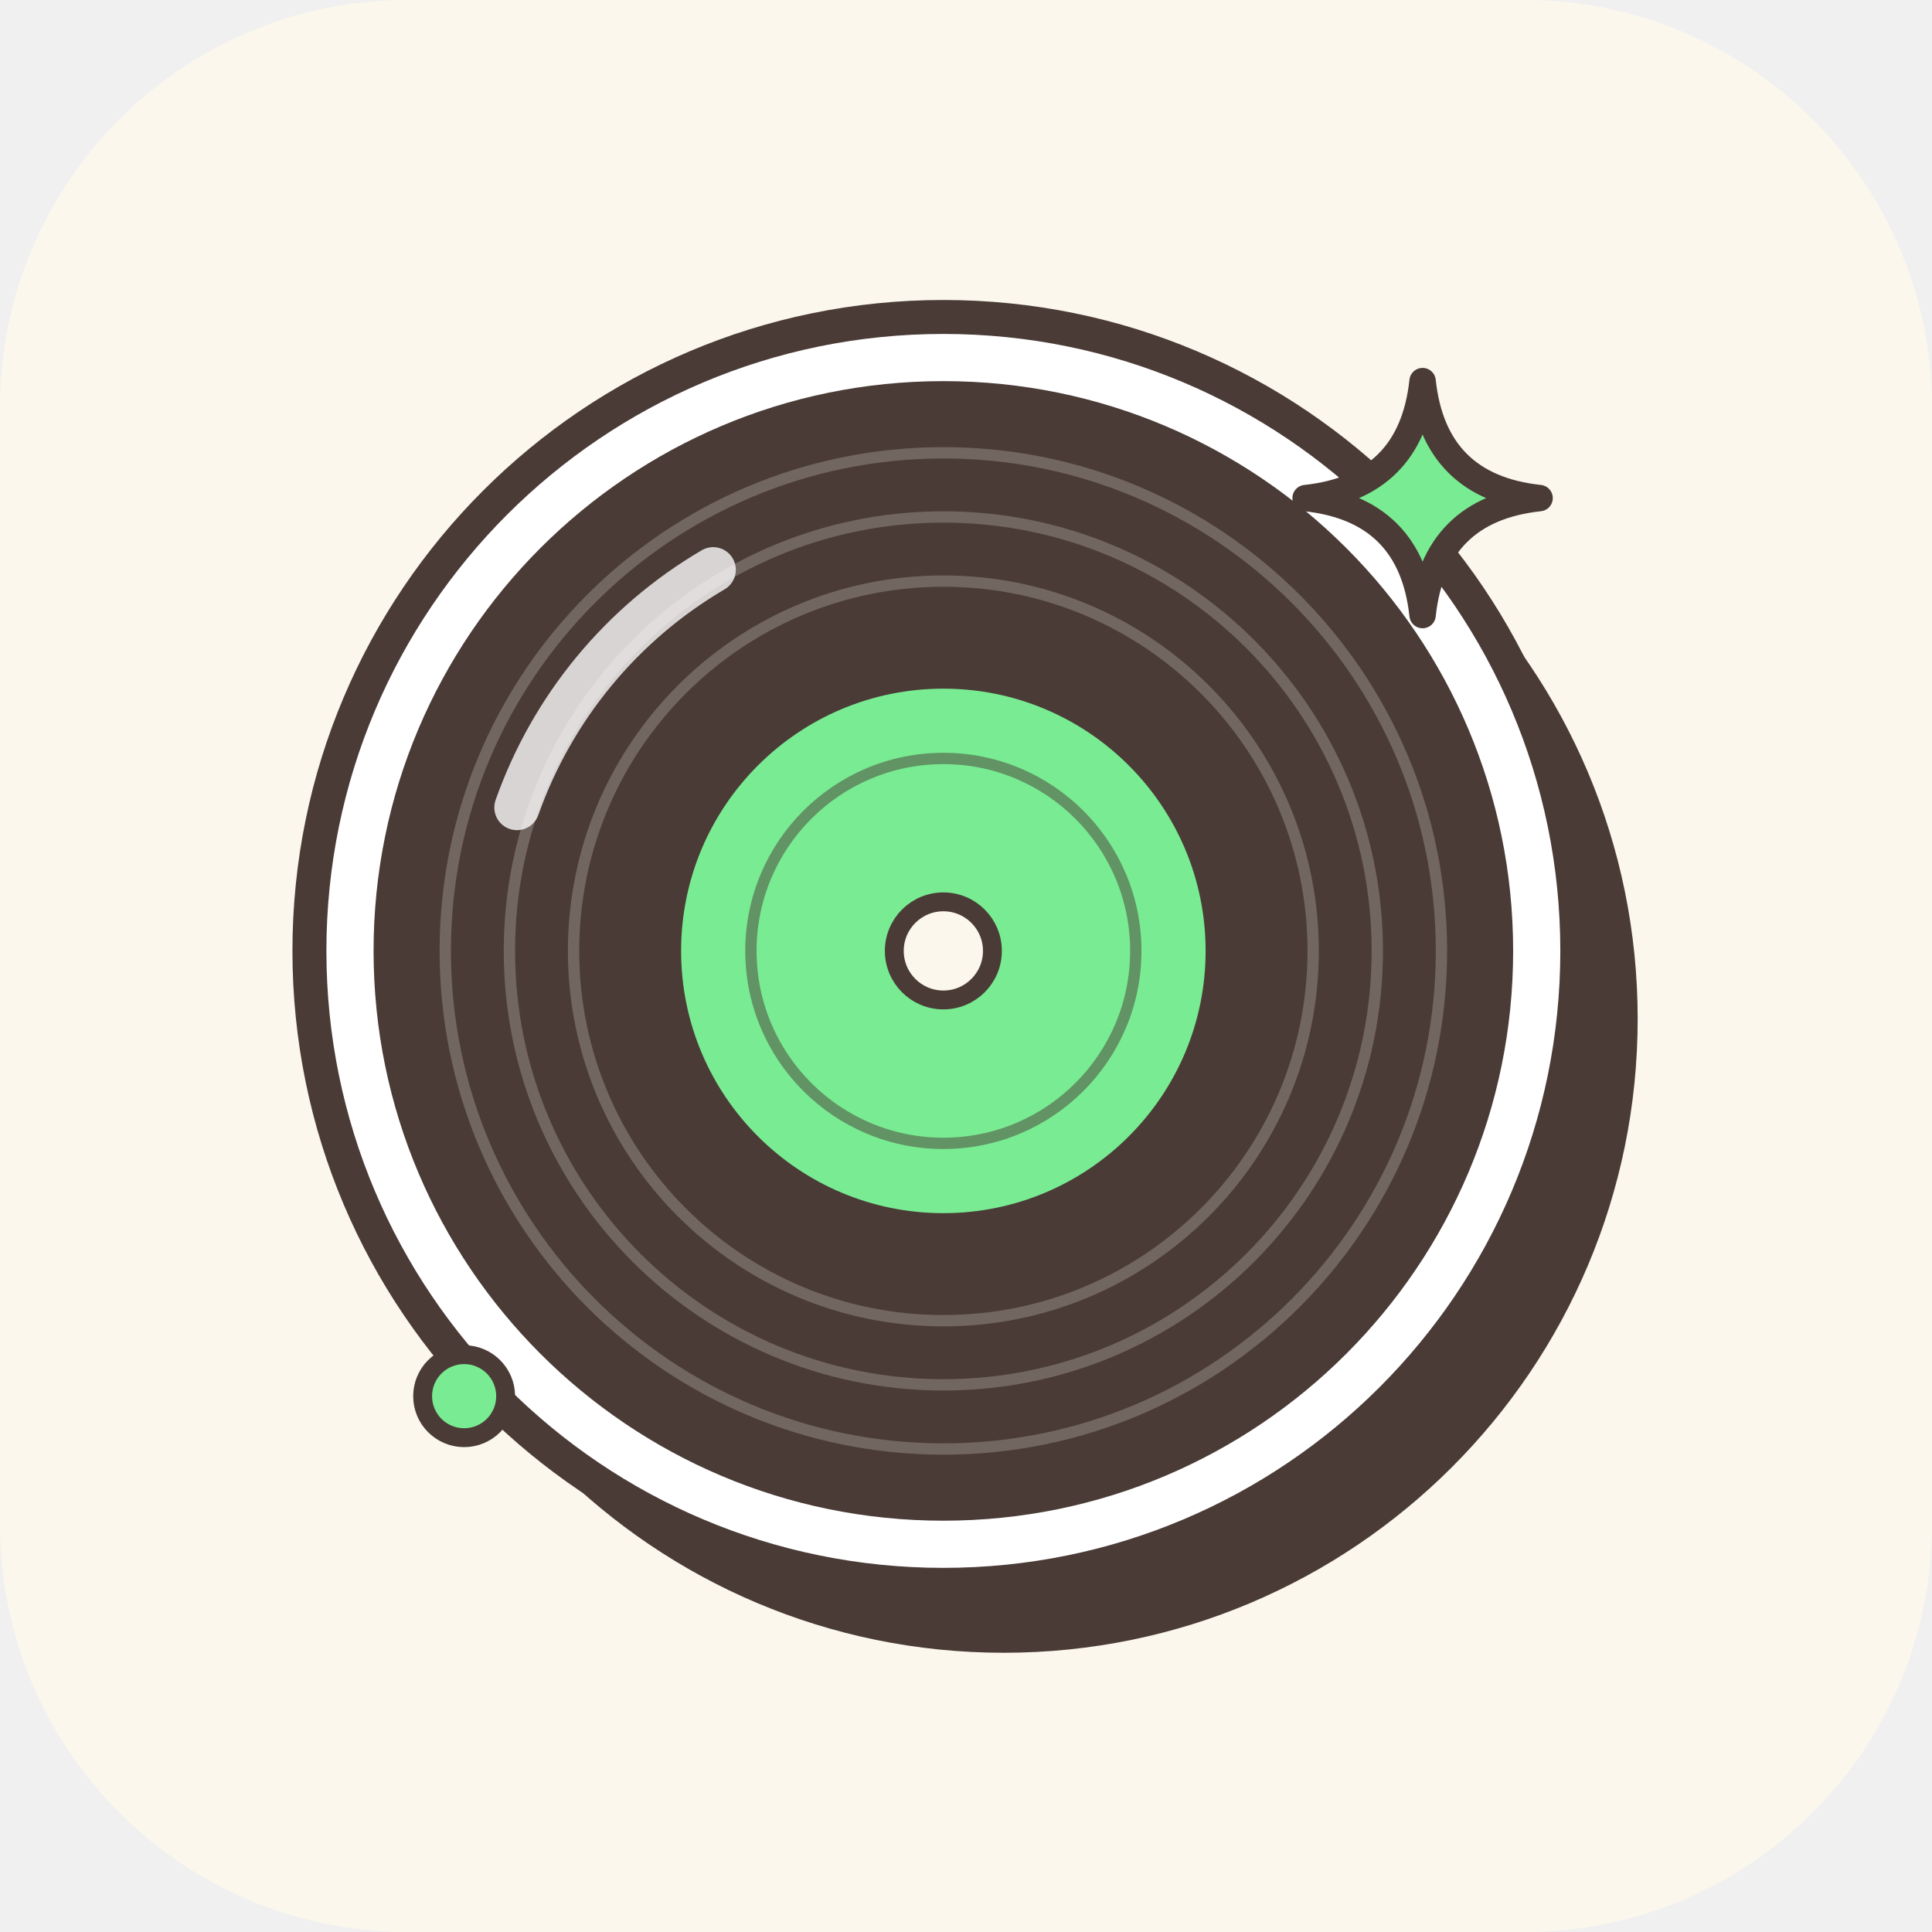
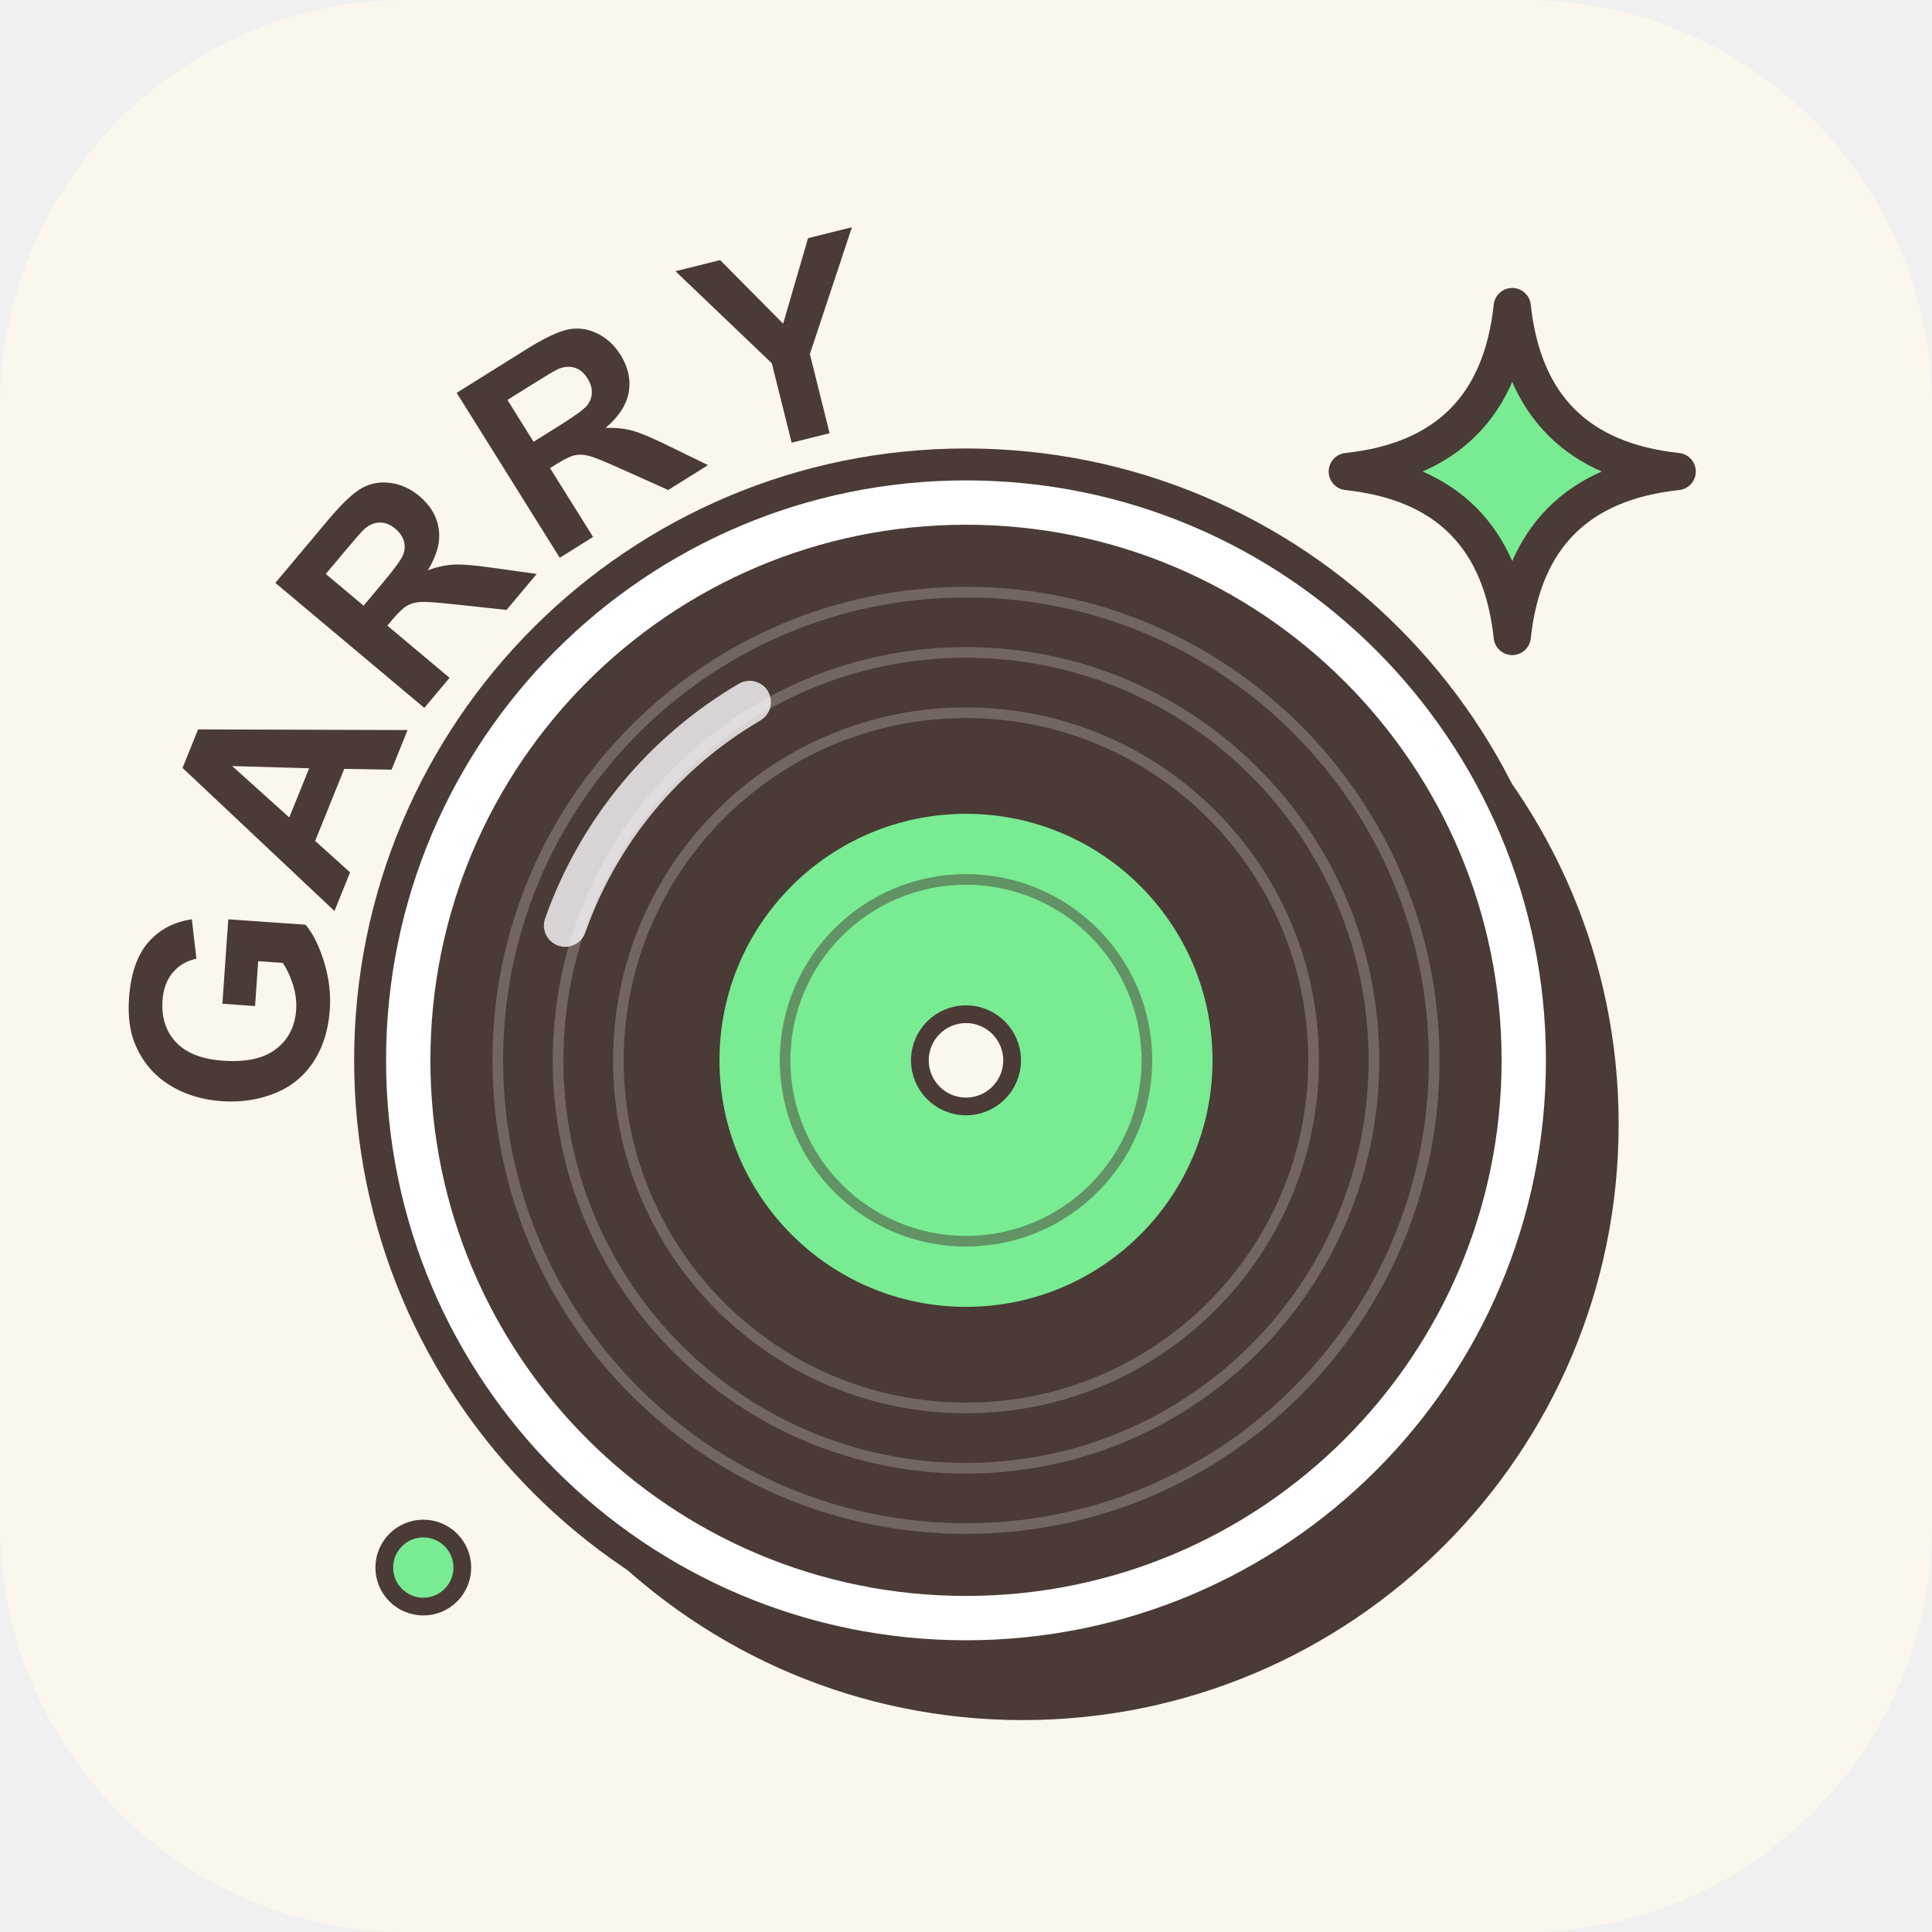
<svg xmlns="http://www.w3.org/2000/svg" viewBox="0 0 512 512">
  <rect width="512" height="512" rx="108" fill="#FBF7EC" />
-   <circle cx="266" cy="270" r="168" fill="#4A3B36" />
-   <circle cx="250" cy="252" r="168" fill="#FFFFFF" stroke="#4A3B36" stroke-width="9" />
-   <circle cx="250" cy="252" r="151" fill="#4A3B36" />
-   <g fill="none" stroke="#FBF7EC" stroke-width="3" opacity=".23">
-     <circle cx="250" cy="252" r="132" />
-     <circle cx="250" cy="252" r="115" />
-     <circle cx="250" cy="252" r="98" />
+   <g fill="#4A3B36">
+     <g transform="translate(86.414 269.141) rotate(-86)">
+       <g transform="translate(-28.002 0) scale(0.035156 -0.035156)">
+         <path d="M831 539V786H1469V202Q1376 112 1199.5 43.5Q1023 -25 842 -25Q612 -25 441.0 71.5Q270 168 184.0 347.5Q98 527 98 738Q98 967 194.0 1145.0Q290 1323 475 1418Q616 1491 826 1491Q1099 1491 1252.5 1376.5Q1406 1262 1450 1060L1156 1005Q1125 1113 1039.5 1175.5Q954 1238 826 1238Q632 1238 517.5 1115.0Q403 992 403 750Q403 489 519.0 358.5Q635 228 823 228Q916 228 1009.5 264.5Q1103 301 1170 353V539Z" />
+       </g>
+     </g>
+     <g transform="translate(98.379 217.317) rotate(-68)">
+       <g transform="translate(-25.998 0) scale(0.035156 -0.035156)">
+         <path d="M1471 0H1149L1021 333H435L314 0H0L571 1466H884ZM926 580 724 1124 526 580Z" />
+       </g>
+     </g>
+     <g transform="translate(125.772 171.726) rotate(-50)">
+       <g transform="translate(-25.998 0) scale(0.035156 -0.035156)">
+         <path d="M150 0V1466H773Q1008 1466 1114.5 1426.5Q1221 1387 1285.0 1286.0Q1349 1185 1349 1055Q1349 890 1252.0 782.5Q1155 675 962 647Q1058 591 1120.5 524.0Q1183 457 1289 286L1468 0H1114L900 319Q786 490 744.0 534.5Q702 579 655.0 595.5Q608 612 506 612H446V0ZM446 846H665Q878 846 931.0 864.0Q984 882 1014.0 926.0Q1044 970 1044 1036Q1044 1110 1004.5 1155.5Q965 1201 893 1213Q857 1218 677 1218H446Z" />
+       </g>
+     </g>
+     <g transform="translate(165.914 136.832) rotate(-32)">
+       <g transform="translate(-25.998 0) scale(0.035156 -0.035156)">
+         <path d="M150 0V1466H773Q1008 1466 1114.5 1426.5Q1221 1387 1285.0 1286.0Q1349 1185 1349 1055Q1349 890 1252.0 782.5Q1155 675 962 647Q1058 591 1120.5 524.0Q1183 457 1289 286L1468 0H1114L900 319Q786 490 744.0 534.5Q702 579 655.0 595.5Q608 612 506 612H446V0ZM446 846H665Q878 846 931.0 864.0Q984 882 1014.0 926.0Q1044 970 1044 1036Q1044 1110 1004.5 1155.5Q965 1201 893 1213Q857 1218 677 1218H446Z" />
+       </g>
+     </g>
+     <g transform="translate(214.873 116.050) rotate(-14)">
+       <g transform="translate(-24.012 0) scale(0.035156 -0.035156)">
+         <path d="M534 0V617L-3 1466H344L689 886L1027 1466H1368L829 615V0Z" />
+       </g>
+     </g>
  </g>
-   <path d="M137 214a119 119 0 0 1 52-63" fill="none" stroke="#FFFFFF" stroke-width="12" stroke-linecap="round" opacity=".78" />
-   <circle cx="250" cy="252" r="73" fill="#79EB92" stroke="#4A3B36" stroke-width="7" />
-   <circle cx="250" cy="252" r="51" fill="none" stroke="#4A3B36" stroke-width="3" opacity=".5" />
-   <circle cx="250" cy="252" r="13" fill="#FBF7EC" stroke="#4A3B36" stroke-width="5" />
-   <path d="M377 101q3 28 31 31-28 3-31 31-3-28-31-31 28-3 31-31Z" fill="#79EB92" stroke="#4A3B36" stroke-width="7" stroke-linejoin="round" />
-   <circle cx="123" cy="370" r="11" fill="#79EB92" stroke="#4A3B36" stroke-width="5" />
+   <g transform="translate(21 44.12) scale(.94)">
+     <circle cx="266" cy="270" r="168" fill="#4A3B36" />
+     <circle cx="250" cy="252" r="168" fill="#FFFFFF" stroke="#4A3B36" stroke-width="9" />
+     <circle cx="250" cy="252" r="151" fill="#4A3B36" />
+     <g fill="none" stroke="#FBF7EC" stroke-width="3" opacity=".23">
+       <circle cx="250" cy="252" r="132" />
+       <circle cx="250" cy="252" r="115" />
+       <circle cx="250" cy="252" r="98" />
+     </g>
+     <path d="M137 214a119 119 0 0 1 52-63" fill="none" stroke="#FFFFFF" stroke-width="12" stroke-linecap="round" opacity=".78" />
+     <circle cx="250" cy="252" r="73" fill="#79EB92" stroke="#4A3B36" stroke-width="7" />
+     <circle cx="250" cy="252" r="51" fill="none" stroke="#4A3B36" stroke-width="3" opacity=".5" />
+     <circle cx="250" cy="252" r="13" fill="#FBF7EC" stroke="#4A3B36" stroke-width="5" />
+     <path transform="translate(404 86) scale(1.5) translate(-377 -132)" d="M377 101q3 28 31 31-28 3-31 31-3-28-31-31 28-3 31-31Z" fill="#79EB92" stroke="#4A3B36" stroke-width="7" stroke-linejoin="round" />
+     <circle cx="97" cy="395" r="11" fill="#79EB92" stroke="#4A3B36" stroke-width="5" />
+   </g>
</svg>
